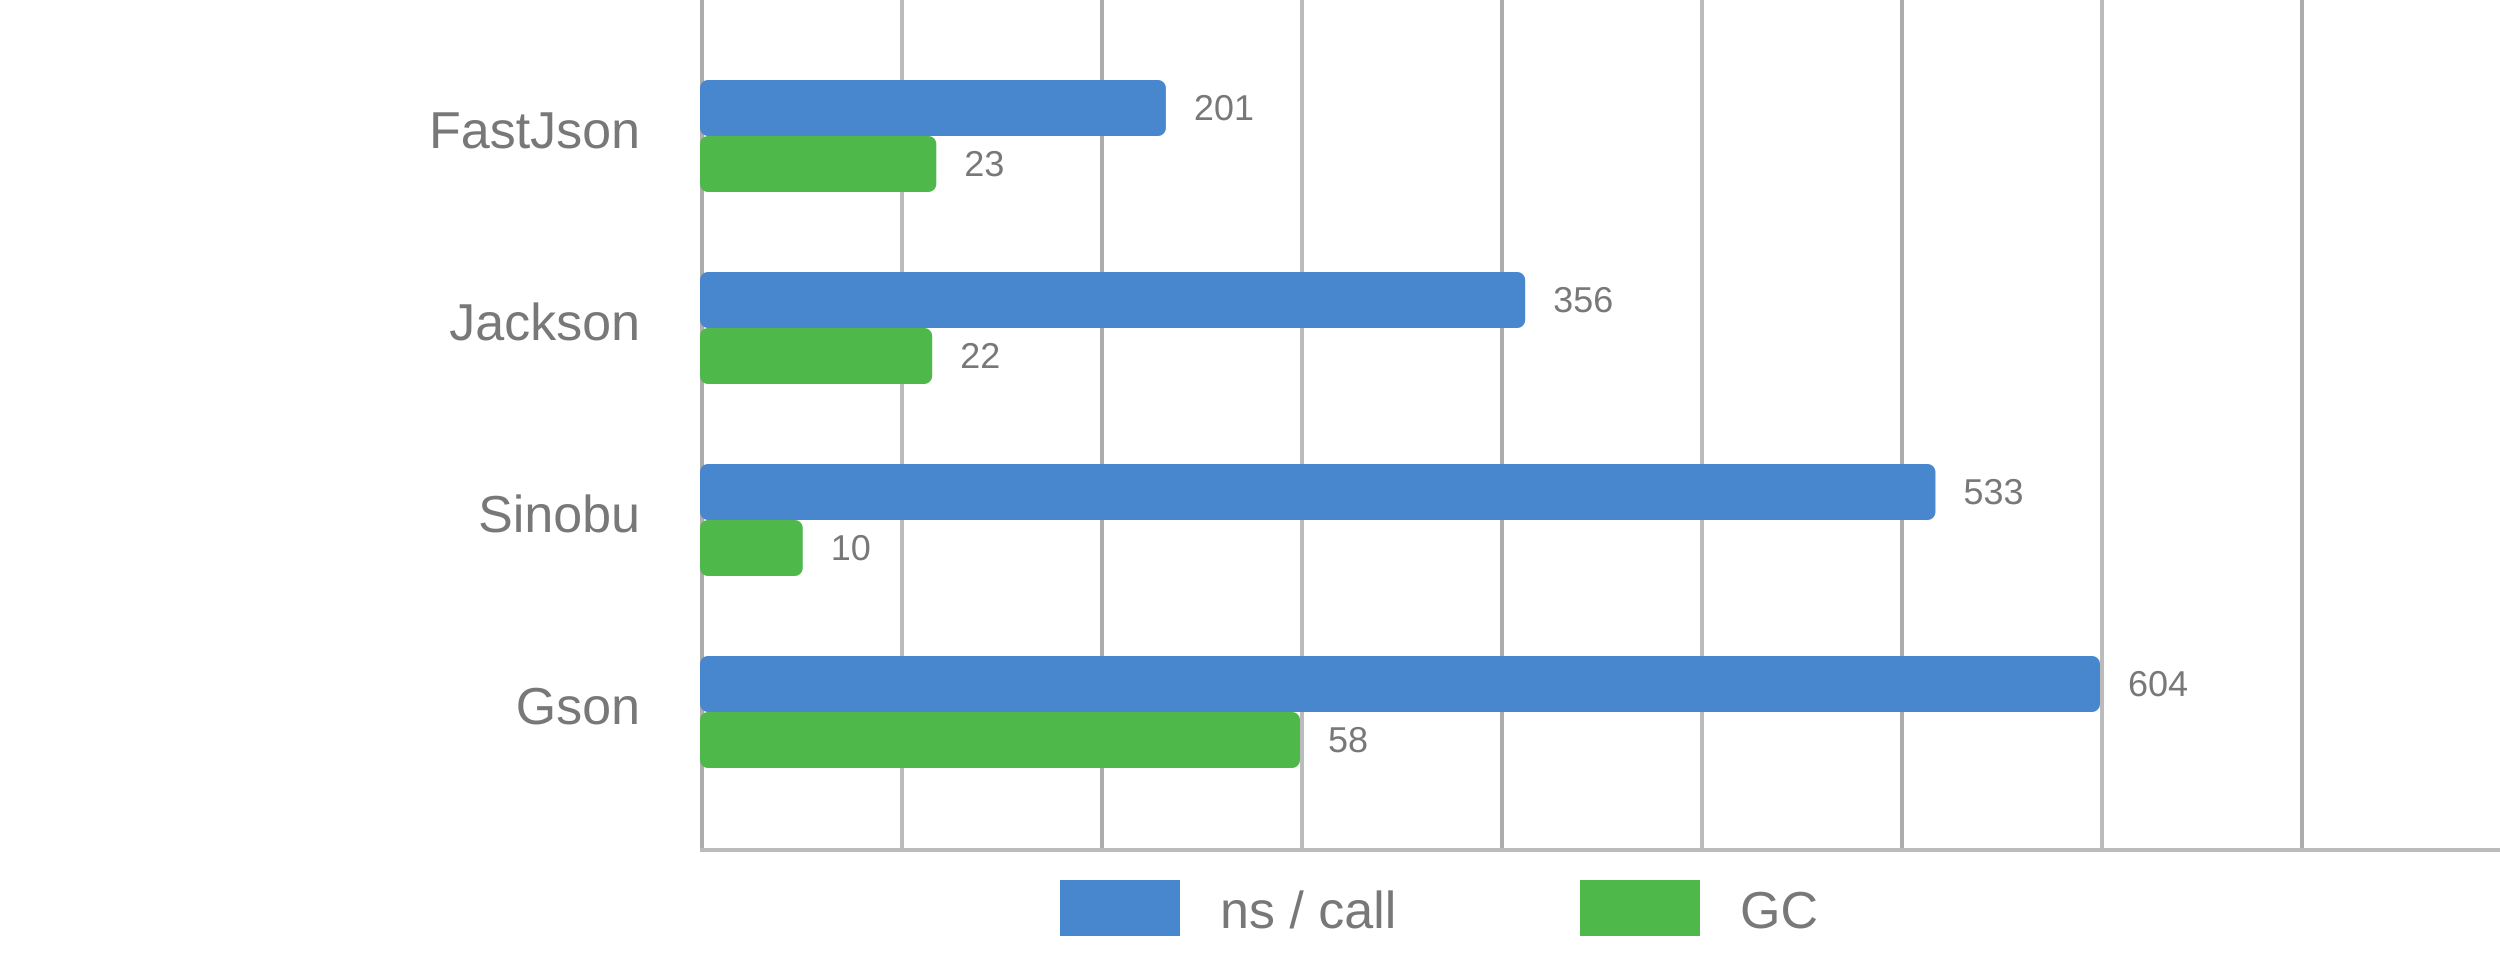
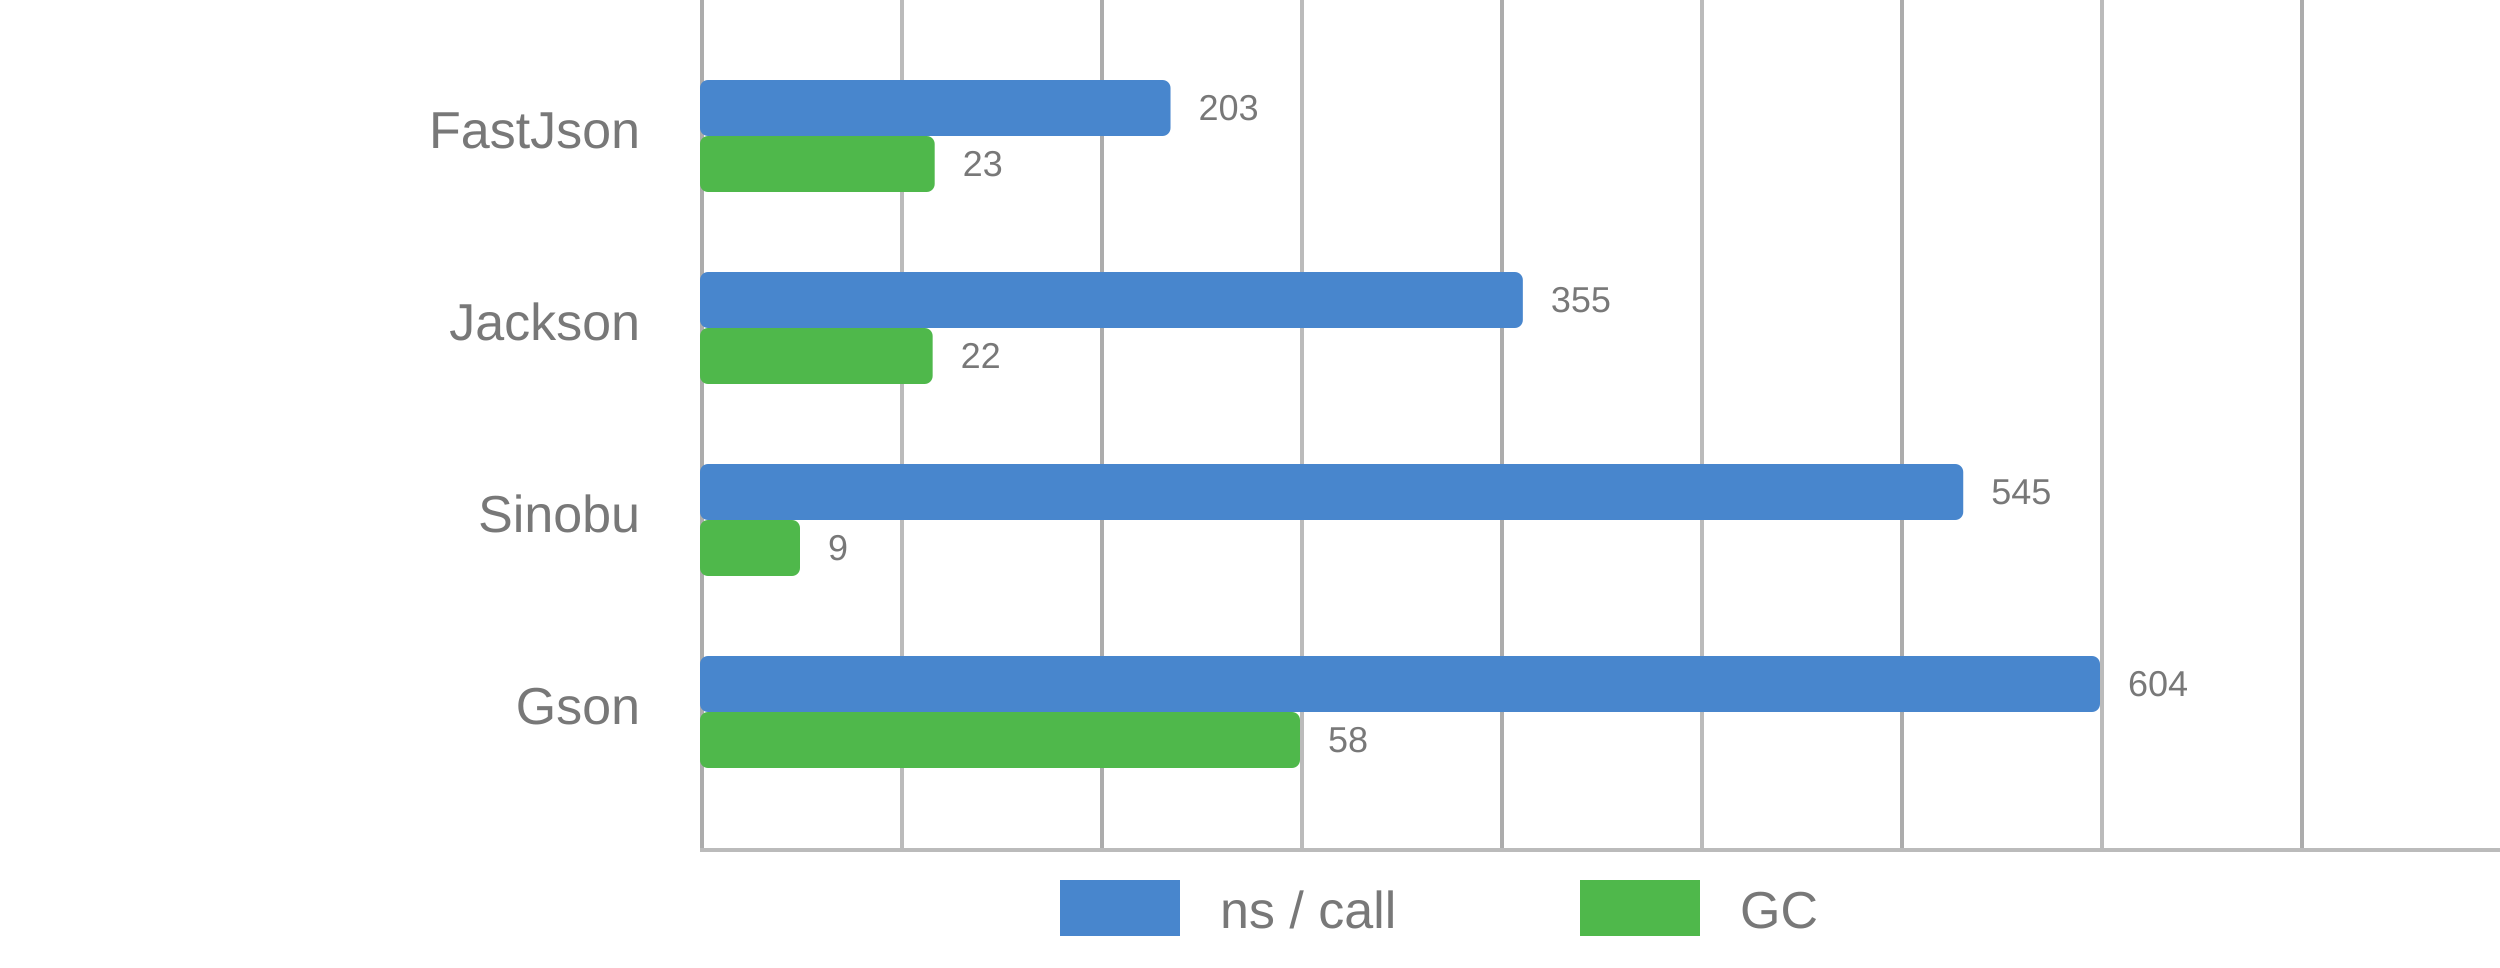
<svg xmlns="http://www.w3.org/2000/svg" viewBox="0 0 625 242">
  <style>
      text {
          font-family: Arial;
          font-size: 13px;
          fill: #787878;
      }

      .desc {
          font-size: 9px;
      }

      .vline {
          fill: #acacac;
          stroke: none;
          stroke-width: 0;
      }

      .subline {
          fill: #bbb;
          stroke: none;
          stroke-width: 0;
      }

      .call {
          fill: #4886CD;
          stroke-linejoin: round;
          height: 14px;
      }

      .gc {
          fill: #4FB84B;
          stroke-linejoin: round;
          height: 14px;
      }
  </style>
  <g>
    <rect x="175" y="0" width="1" height="212" class="vline" />
    <rect x="275" y="0" width="1" height="212" class="vline" />
    <rect x="375" y="0" width="1" height="212" class="vline" />
    <rect x="475" y="0" width="1" height="212" class="vline" />
    <rect x="575" y="0" width="1" height="212" class="vline" />
    <rect x="225" y="0" width="1" height="212" class="subline" />
    <rect x="325" y="0" width="1" height="212" class="subline" />
    <rect x="425" y="0" width="1" height="212" class="subline" />
    <rect x="525" y="0" width="1" height="212" class="subline" />
    <rect x="175" y="212" width="450" height="1" class="subline" />
    <rect x="265" y="220" width="30" class="call" />
    <text x="305" y="232">ns / call</text>
    <rect x="395" y="220" width="30" class="gc" />
    <text x="435" y="232">GC</text>
  </g>
  <g>
-     <rect x="175" y="20" width="116.474" rx="2" ry="2" class="call" />
-     <rect x="175" y="34" width="59.075" rx="2" ry="2" class="gc" />
+     <rect x="175" y="20" width="117.632" rx="2" ry="2" class="call" />
+     <rect x="175" y="34" width="58.673" rx="2" ry="2" class="gc" />
    <text x="160" y="37" text-anchor="end">FastJson</text>
-     <text x="298.474" y="30" class="desc">201</text>
-     <text x="241.075" y="44" class="desc">23</text>
+     <text x="299.632" y="30" class="desc">203</text>
+     <text x="240.673" y="44" class="desc">23</text>
  </g>
  <g>
-     <rect x="175" y="68" width="206.291" rx="2" ry="2" class="call" />
-     <rect x="175" y="82" width="58.048" rx="2" ry="2" class="gc" />
+     <rect x="175" y="68" width="205.712" rx="2" ry="2" class="call" />
+     <rect x="175" y="82" width="58.163" rx="2" ry="2" class="gc" />
    <text x="160" y="85" text-anchor="end">Jackson</text>
-     <text x="388.291" y="78" class="desc">356</text>
-     <text x="240.048" y="92" class="desc">22</text>
+     <text x="387.712" y="78" class="desc">355</text>
+     <text x="240.163" y="92" class="desc">22</text>
  </g>
  <g>
-     <rect x="175" y="116" width="308.858" rx="2" ry="2" class="call" />
-     <rect x="175" y="130" width="25.685" rx="2" ry="2" class="gc" />
+     <rect x="175" y="116" width="315.811" rx="2" ry="2" class="call" />
+     <rect x="175" y="130" width="25" rx="2" ry="2" class="gc" />
    <text x="160" y="133" text-anchor="end">Sinobu</text>
-     <text x="490.858" y="126" class="desc">533</text>
-     <text x="207.685" y="140" class="desc">10</text>
+     <text x="497.811" y="126" class="desc">545</text>
+     <text x="207" y="140" class="desc">9</text>
  </g>
  <g>
    <rect x="175" y="164" width="350" rx="2" ry="2" class="call" />
    <rect x="175" y="178" width="150" rx="2" ry="2" class="gc" />
    <text x="160" y="181" text-anchor="end">Gson</text>
    <text x="532" y="174" class="desc">604</text>
    <text x="332" y="188" class="desc">58</text>
  </g>
</svg>
